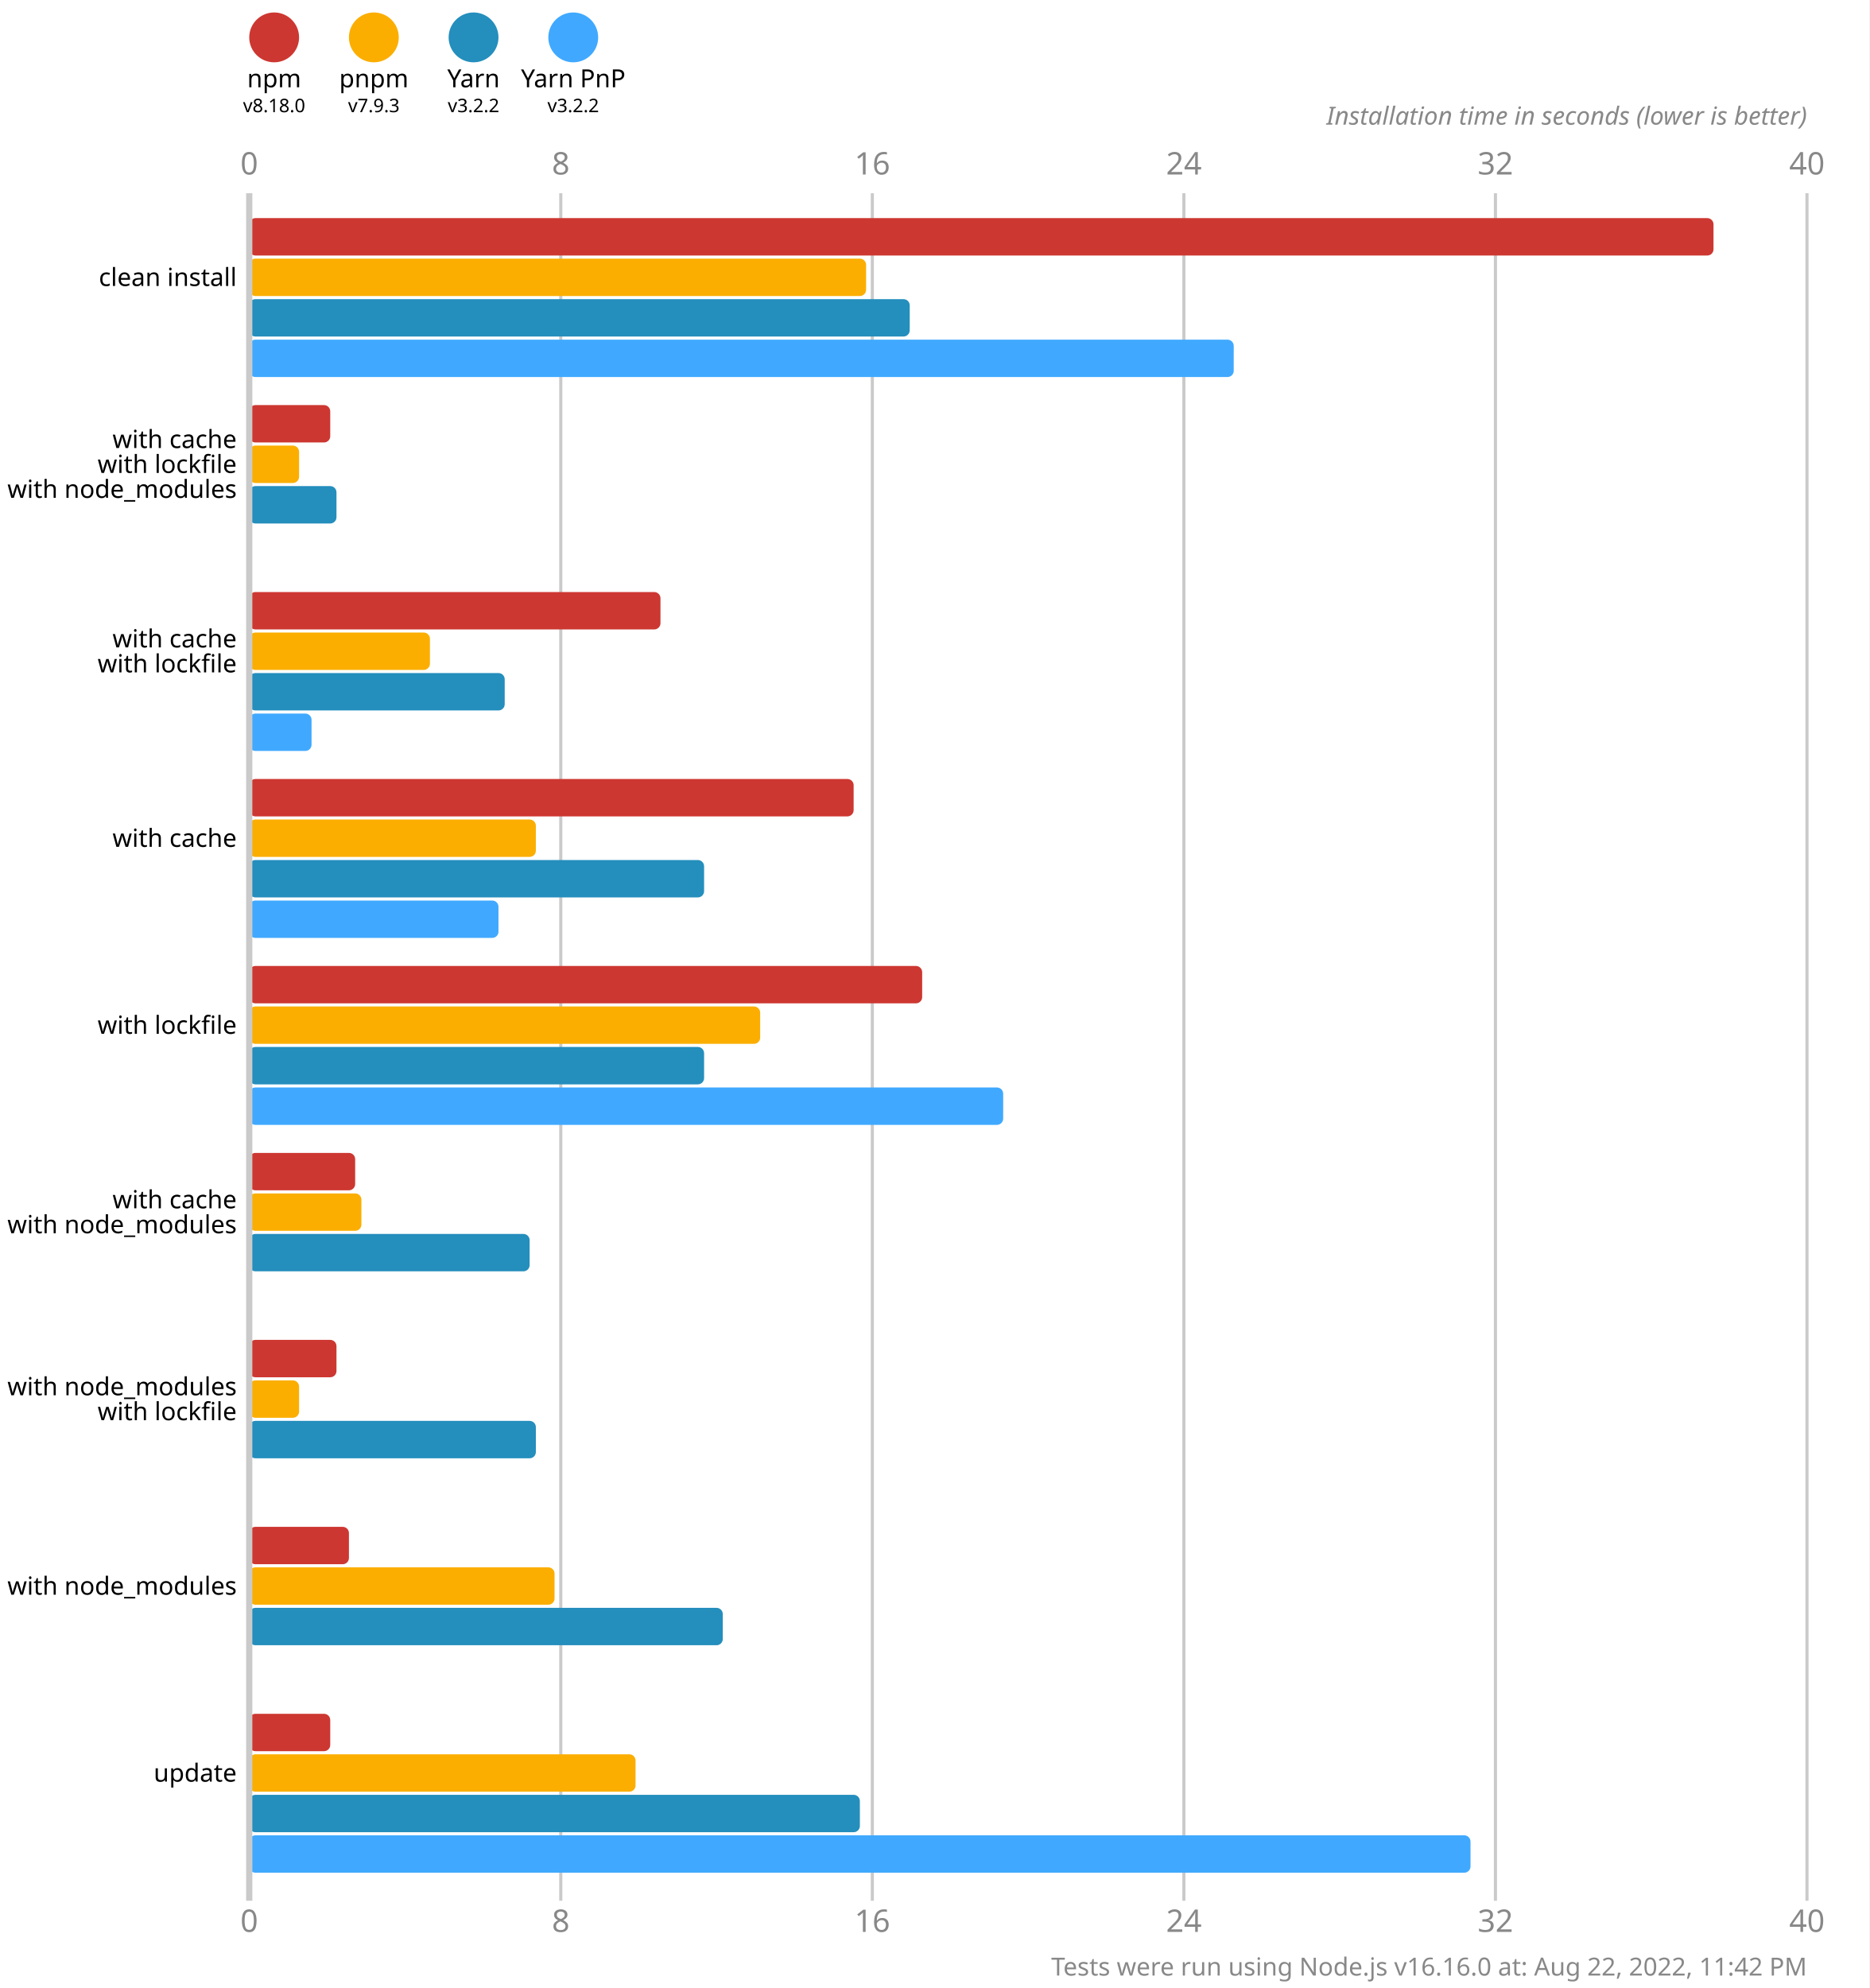
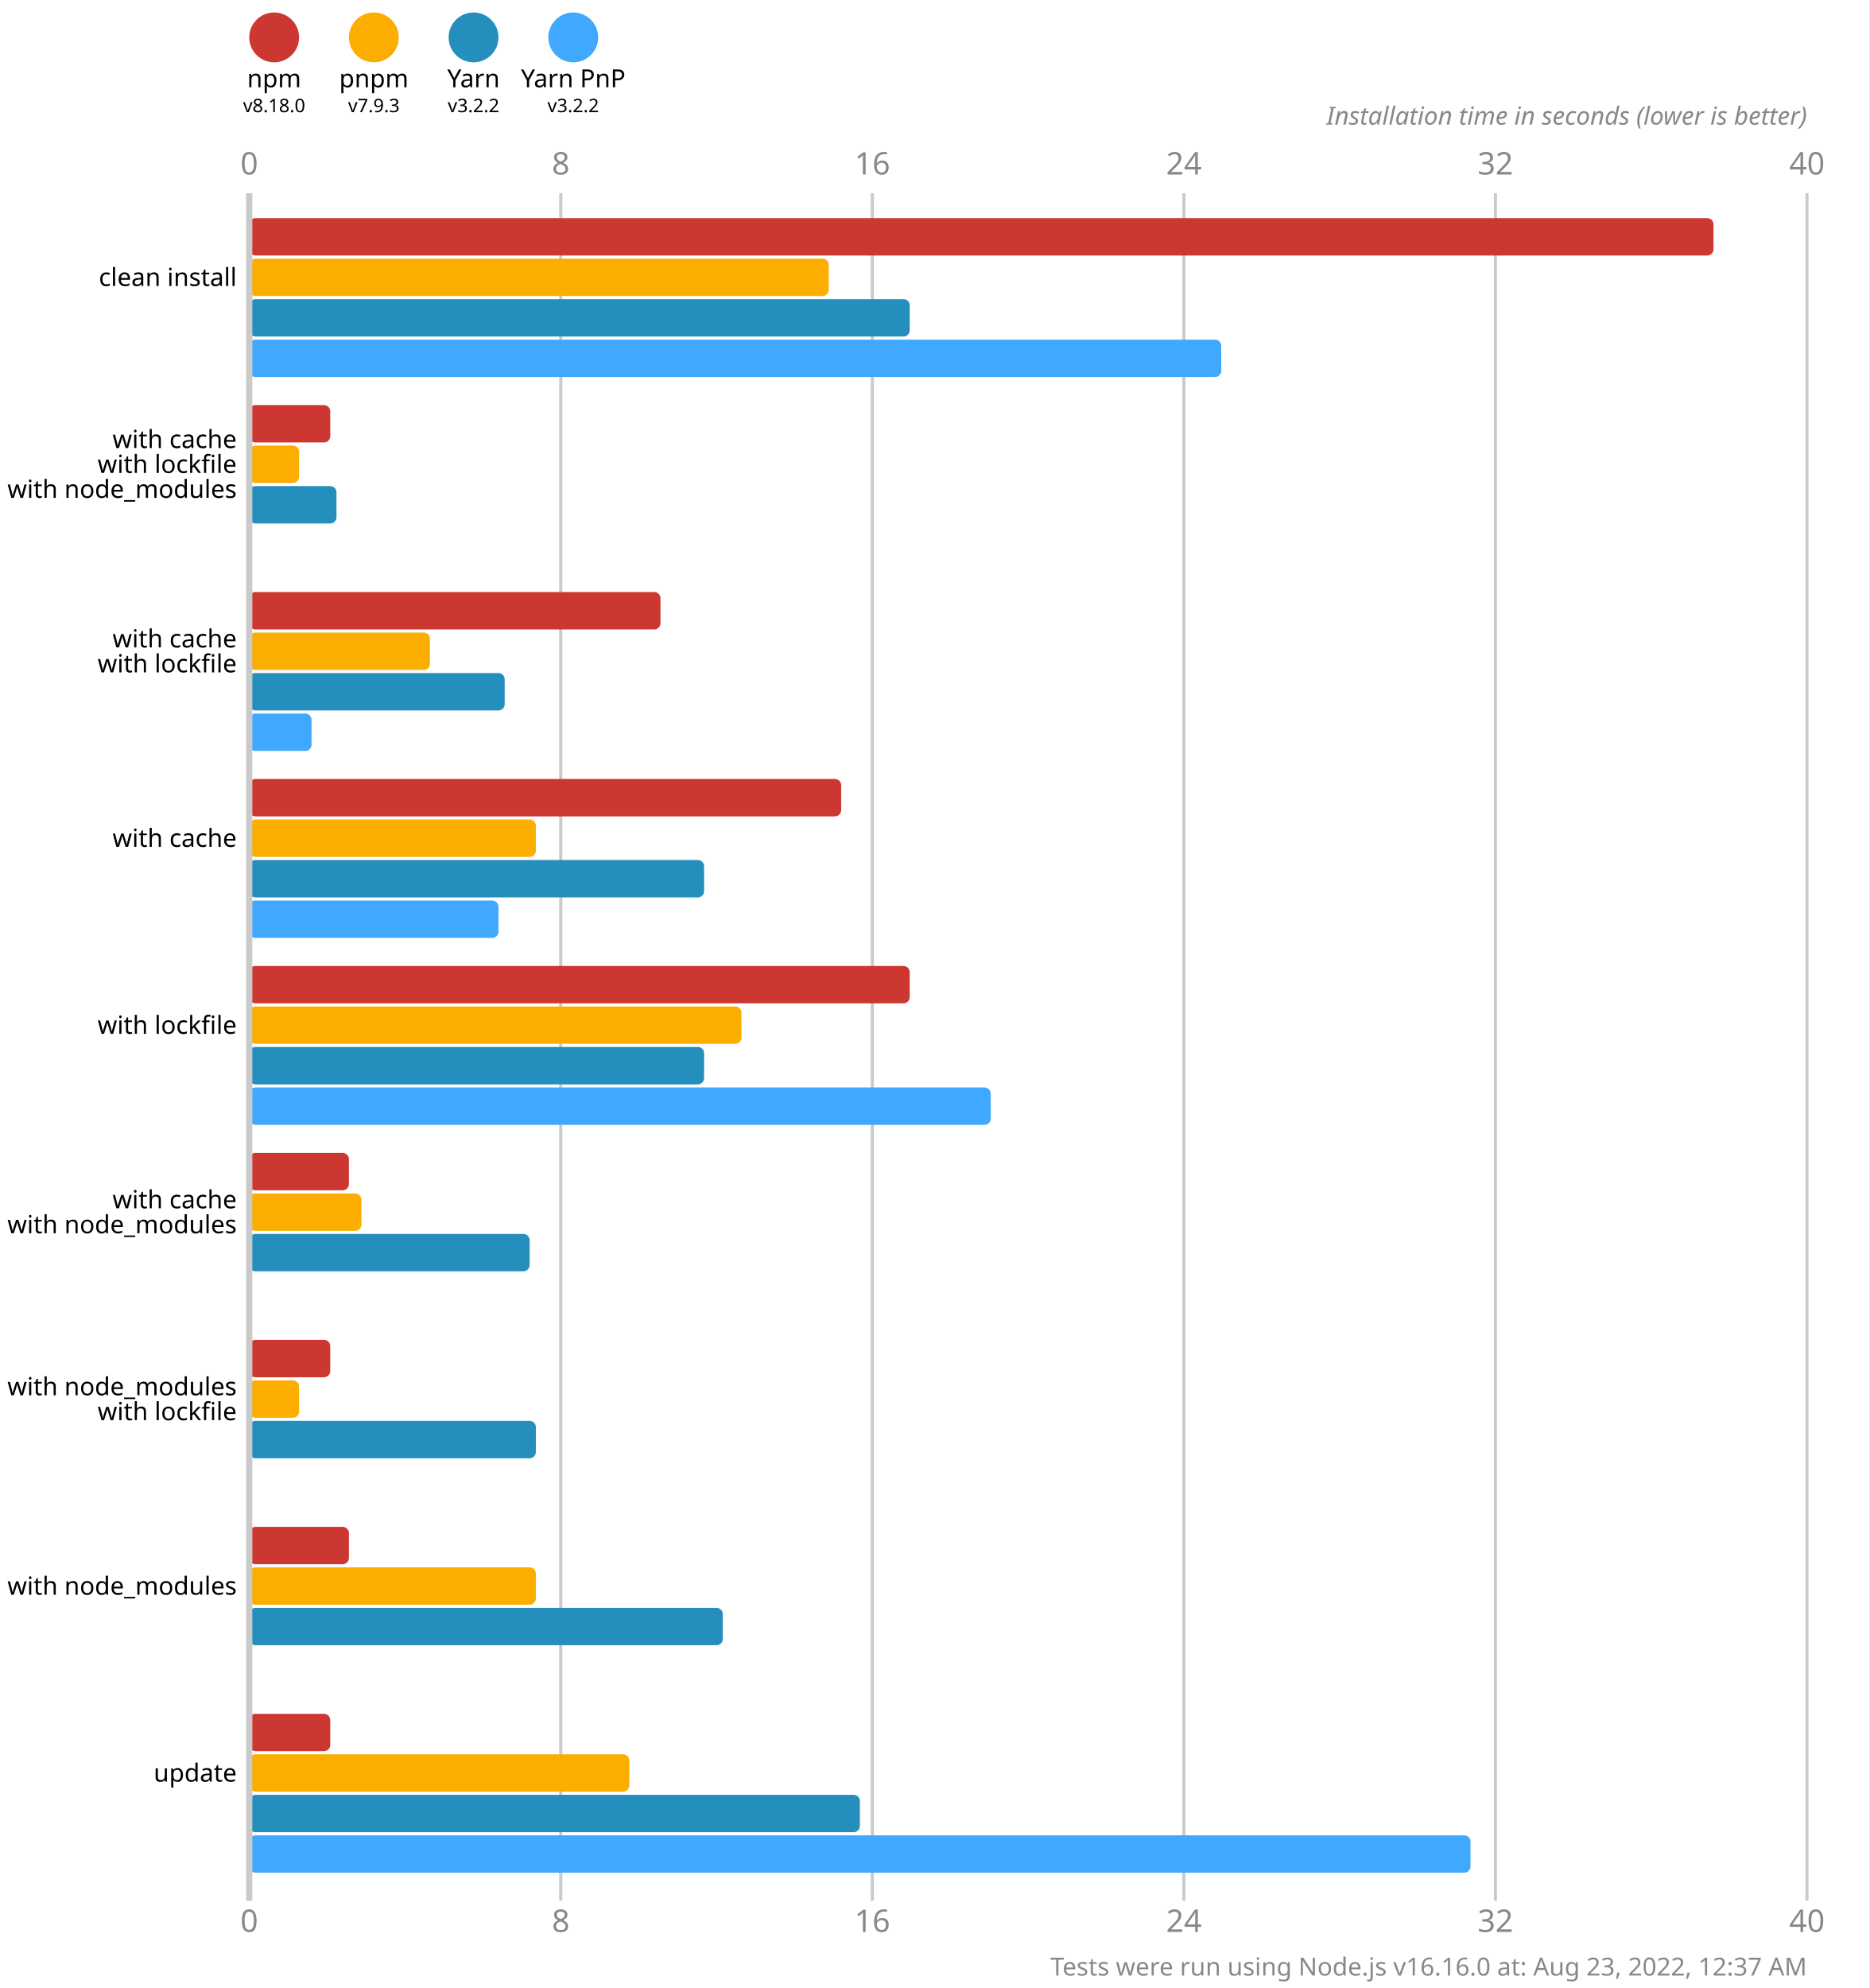
<svg xmlns="http://www.w3.org/2000/svg" version="1.1" viewBox="0 0 300 319">
  <style>
    .font { font-family: sans-serif; }
    .s3 { font-size: 3px; }
    .s4 { font-size: 4px; }
    .s5 { font-size: 5px; }
    .line { stroke: #cacaca; }
    .width { stroke-width: 0.5; }
    .text { fill: #888; }
  </style>
  <rect x="0" y="0" width="300" height="319" fill="#fff" />
  <circle cx="44" cy="6" r="4" fill="#cd3731" />
  <text x="44" y="14" class="font s4" text-anchor="middle">npm</text>
  <text x="44" y="18" class="font s3" text-anchor="middle">v8.18.0</text>
  <circle cx="60" cy="6" r="4" fill="#fbae00" />
  <text x="60" y="14" class="font s4" text-anchor="middle">pnpm</text>
  <text x="60" y="18" class="font s3" text-anchor="middle">v7.9.3</text>
  <circle cx="76" cy="6" r="4" fill="#248ebd" />
  <text x="76" y="14" class="font s4" text-anchor="middle">Yarn</text>
  <text x="76" y="18" class="font s3" text-anchor="middle">v3.2.2</text>
  <circle cx="92" cy="6" r="4" fill="#40a9ff" />
  <text x="92" y="14" class="font s4" text-anchor="middle">Yarn PnP</text>
  <text x="92" y="18" class="font s3" text-anchor="middle">v3.2.2</text>
  <text x="40" y="28" class="font s5 text" text-anchor="middle">0</text>
  <text x="40" y="310" class="font s5 text" text-anchor="middle">0</text>
  <line x1="90" y1="31" x2="90" y2="305" class="line width" />
  <text x="90" y="28" class="font s5 text" text-anchor="middle">8</text>
  <text x="90" y="310" class="font s5 text" text-anchor="middle">8</text>
  <line x1="140" y1="31" x2="140" y2="305" class="line width" />
  <text x="140" y="28" class="font s5 text" text-anchor="middle">16</text>
  <text x="140" y="310" class="font s5 text" text-anchor="middle">16</text>
  <line x1="190" y1="31" x2="190" y2="305" class="line width" />
  <text x="190" y="28" class="font s5 text" text-anchor="middle">24</text>
  <text x="190" y="310" class="font s5 text" text-anchor="middle">24</text>
  <line x1="240" y1="31" x2="240" y2="305" class="line width" />
  <text x="240" y="28" class="font s5 text" text-anchor="middle">32</text>
  <text x="240" y="310" class="font s5 text" text-anchor="middle">32</text>
  <line x1="290" y1="31" x2="290" y2="305" class="line width" />
  <text x="290" y="28" class="font s5 text" text-anchor="middle">40</text>
  <text x="290" y="310" class="font s5 text" text-anchor="middle">40</text>
  <text x="290" y="20" class="font s4 text" font-style="italic" text-anchor="end">Installation time in seconds (lower is better)</text>
  <rect x="40" y="35" width="235" height="6" fill="#cd3731" rx="1" ry="1" />
-   <rect x="40" y="41.5" width="99" height="6" fill="#fbae00" rx="1" ry="1" />
+   <rect x="40" y="41.5" width="93" height="6" fill="#fbae00" rx="1" ry="1" />
  <rect x="40" y="48" width="106" height="6" fill="#248ebd" rx="1" ry="1" />
-   <rect x="40" y="54.5" width="158" height="6" fill="#40a9ff" rx="1" ry="1" />
+   <rect x="40" y="54.5" width="156" height="6" fill="#40a9ff" rx="1" ry="1" />
  <rect x="40" y="65" width="13" height="6" fill="#cd3731" rx="1" ry="1" />
  <rect x="40" y="71.5" width="8" height="6" fill="#fbae00" rx="1" ry="1" />
  <rect x="40" y="78" width="14" height="6" fill="#248ebd" rx="1" ry="1" />
  <rect x="40" y="84.5" width="0" height="6" fill="#40a9ff" rx="1" ry="1" />
  <rect x="40" y="95" width="66" height="6" fill="#cd3731" rx="1" ry="1" />
  <rect x="40" y="101.5" width="29" height="6" fill="#fbae00" rx="1" ry="1" />
  <rect x="40" y="108" width="41" height="6" fill="#248ebd" rx="1" ry="1" />
  <rect x="40" y="114.5" width="10" height="6" fill="#40a9ff" rx="1" ry="1" />
-   <rect x="40" y="125" width="97" height="6" fill="#cd3731" rx="1" ry="1" />
+   <rect x="40" y="125" width="95" height="6" fill="#cd3731" rx="1" ry="1" />
  <rect x="40" y="131.5" width="46" height="6" fill="#fbae00" rx="1" ry="1" />
  <rect x="40" y="138" width="73" height="6" fill="#248ebd" rx="1" ry="1" />
  <rect x="40" y="144.5" width="40" height="6" fill="#40a9ff" rx="1" ry="1" />
-   <rect x="40" y="155" width="108" height="6" fill="#cd3731" rx="1" ry="1" />
-   <rect x="40" y="161.5" width="82" height="6" fill="#fbae00" rx="1" ry="1" />
+   <rect x="40" y="155" width="106" height="6" fill="#cd3731" rx="1" ry="1" />
+   <rect x="40" y="161.5" width="79" height="6" fill="#fbae00" rx="1" ry="1" />
  <rect x="40" y="168" width="73" height="6" fill="#248ebd" rx="1" ry="1" />
-   <rect x="40" y="174.5" width="121" height="6" fill="#40a9ff" rx="1" ry="1" />
-   <rect x="40" y="185" width="17" height="6" fill="#cd3731" rx="1" ry="1" />
+   <rect x="40" y="174.5" width="119" height="6" fill="#40a9ff" rx="1" ry="1" />
+   <rect x="40" y="185" width="16" height="6" fill="#cd3731" rx="1" ry="1" />
  <rect x="40" y="191.5" width="18" height="6" fill="#fbae00" rx="1" ry="1" />
  <rect x="40" y="198" width="45" height="6" fill="#248ebd" rx="1" ry="1" />
  <rect x="40" y="204.5" width="0" height="6" fill="#40a9ff" rx="1" ry="1" />
-   <rect x="40" y="215" width="14" height="6" fill="#cd3731" rx="1" ry="1" />
+   <rect x="40" y="215" width="13" height="6" fill="#cd3731" rx="1" ry="1" />
  <rect x="40" y="221.5" width="8" height="6" fill="#fbae00" rx="1" ry="1" />
  <rect x="40" y="228" width="46" height="6" fill="#248ebd" rx="1" ry="1" />
  <rect x="40" y="234.5" width="0" height="6" fill="#40a9ff" rx="1" ry="1" />
  <rect x="40" y="245" width="16" height="6" fill="#cd3731" rx="1" ry="1" />
-   <rect x="40" y="251.5" width="49" height="6" fill="#fbae00" rx="1" ry="1" />
+   <rect x="40" y="251.5" width="46" height="6" fill="#fbae00" rx="1" ry="1" />
  <rect x="40" y="258" width="76" height="6" fill="#248ebd" rx="1" ry="1" />
  <rect x="40" y="264.5" width="0" height="6" fill="#40a9ff" rx="1" ry="1" />
  <rect x="40" y="275" width="13" height="6" fill="#cd3731" rx="1" ry="1" />
-   <rect x="40" y="281.5" width="62" height="6" fill="#fbae00" rx="1" ry="1" />
+   <rect x="40" y="281.5" width="61" height="6" fill="#fbae00" rx="1" ry="1" />
  <rect x="40" y="288" width="98" height="6" fill="#248ebd" rx="1" ry="1" />
  <rect x="40" y="294.5" width="196" height="6" fill="#40a9ff" rx="1" ry="1" />
  <line x1="40" y1="31" x2="40" y2="305" class="line" />
  <text x="38" y="44.5" class="font s4" dominant-baseline="middle" text-anchor="end">clean install</text>
  <text x="38" y="70.5" class="font s4" dominant-baseline="middle" text-anchor="end">with cache</text>
  <text x="38" y="74.5" class="font s4" dominant-baseline="middle" text-anchor="end">with lockfile</text>
  <text x="38" y="78.5" class="font s4" dominant-baseline="middle" text-anchor="end">with node_modules</text>
  <text x="38" y="102.5" class="font s4" dominant-baseline="middle" text-anchor="end">with cache</text>
  <text x="38" y="106.5" class="font s4" dominant-baseline="middle" text-anchor="end">with lockfile</text>
  <text x="38" y="134.5" class="font s4" dominant-baseline="middle" text-anchor="end">with cache</text>
  <text x="38" y="164.5" class="font s4" dominant-baseline="middle" text-anchor="end">with lockfile</text>
  <text x="38" y="192.5" class="font s4" dominant-baseline="middle" text-anchor="end">with cache</text>
  <text x="38" y="196.5" class="font s4" dominant-baseline="middle" text-anchor="end">with node_modules</text>
  <text x="38" y="222.5" class="font s4" dominant-baseline="middle" text-anchor="end">with node_modules</text>
  <text x="38" y="226.5" class="font s4" dominant-baseline="middle" text-anchor="end">with lockfile</text>
  <text x="38" y="254.5" class="font s4" dominant-baseline="middle" text-anchor="end">with node_modules</text>
  <text x="38" y="284.5" class="font s4" dominant-baseline="middle" text-anchor="end">update</text>
-   <text x="290" y="317" class="font s4 text" text-anchor="end">Tests were run using Node.js v16.16.0 at: Aug 22, 2022, 11:42 PM</text>
+   <text x="290" y="317" class="font s4 text" text-anchor="end">Tests were run using Node.js v16.16.0 at: Aug 23, 2022, 12:37 AM</text>
</svg>
